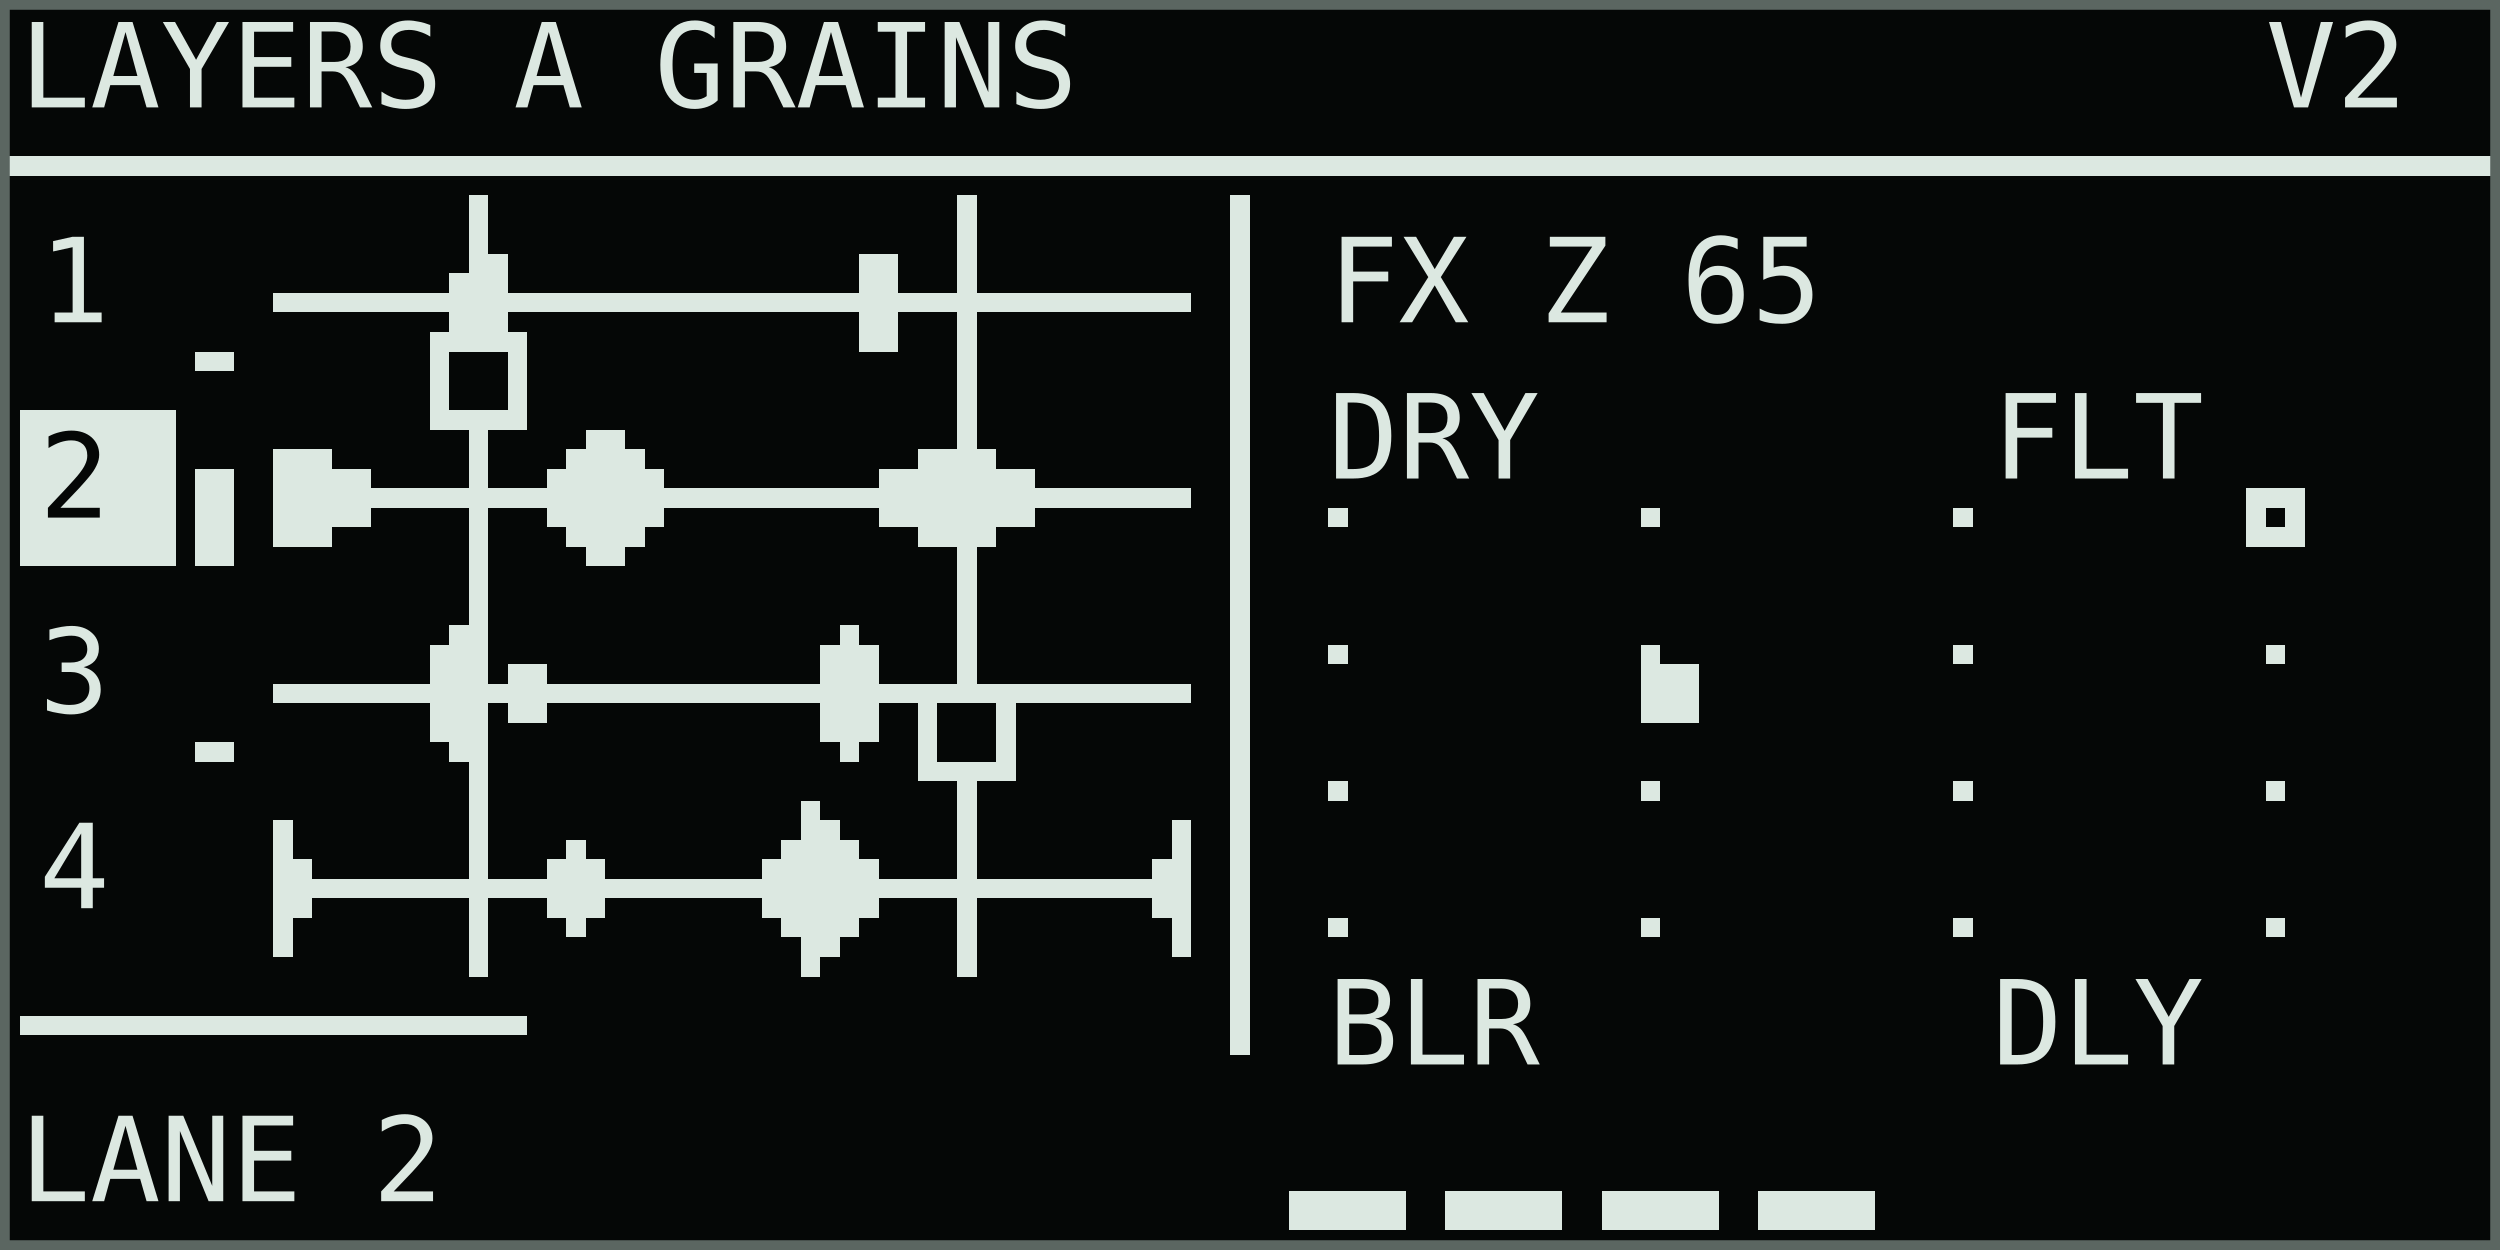
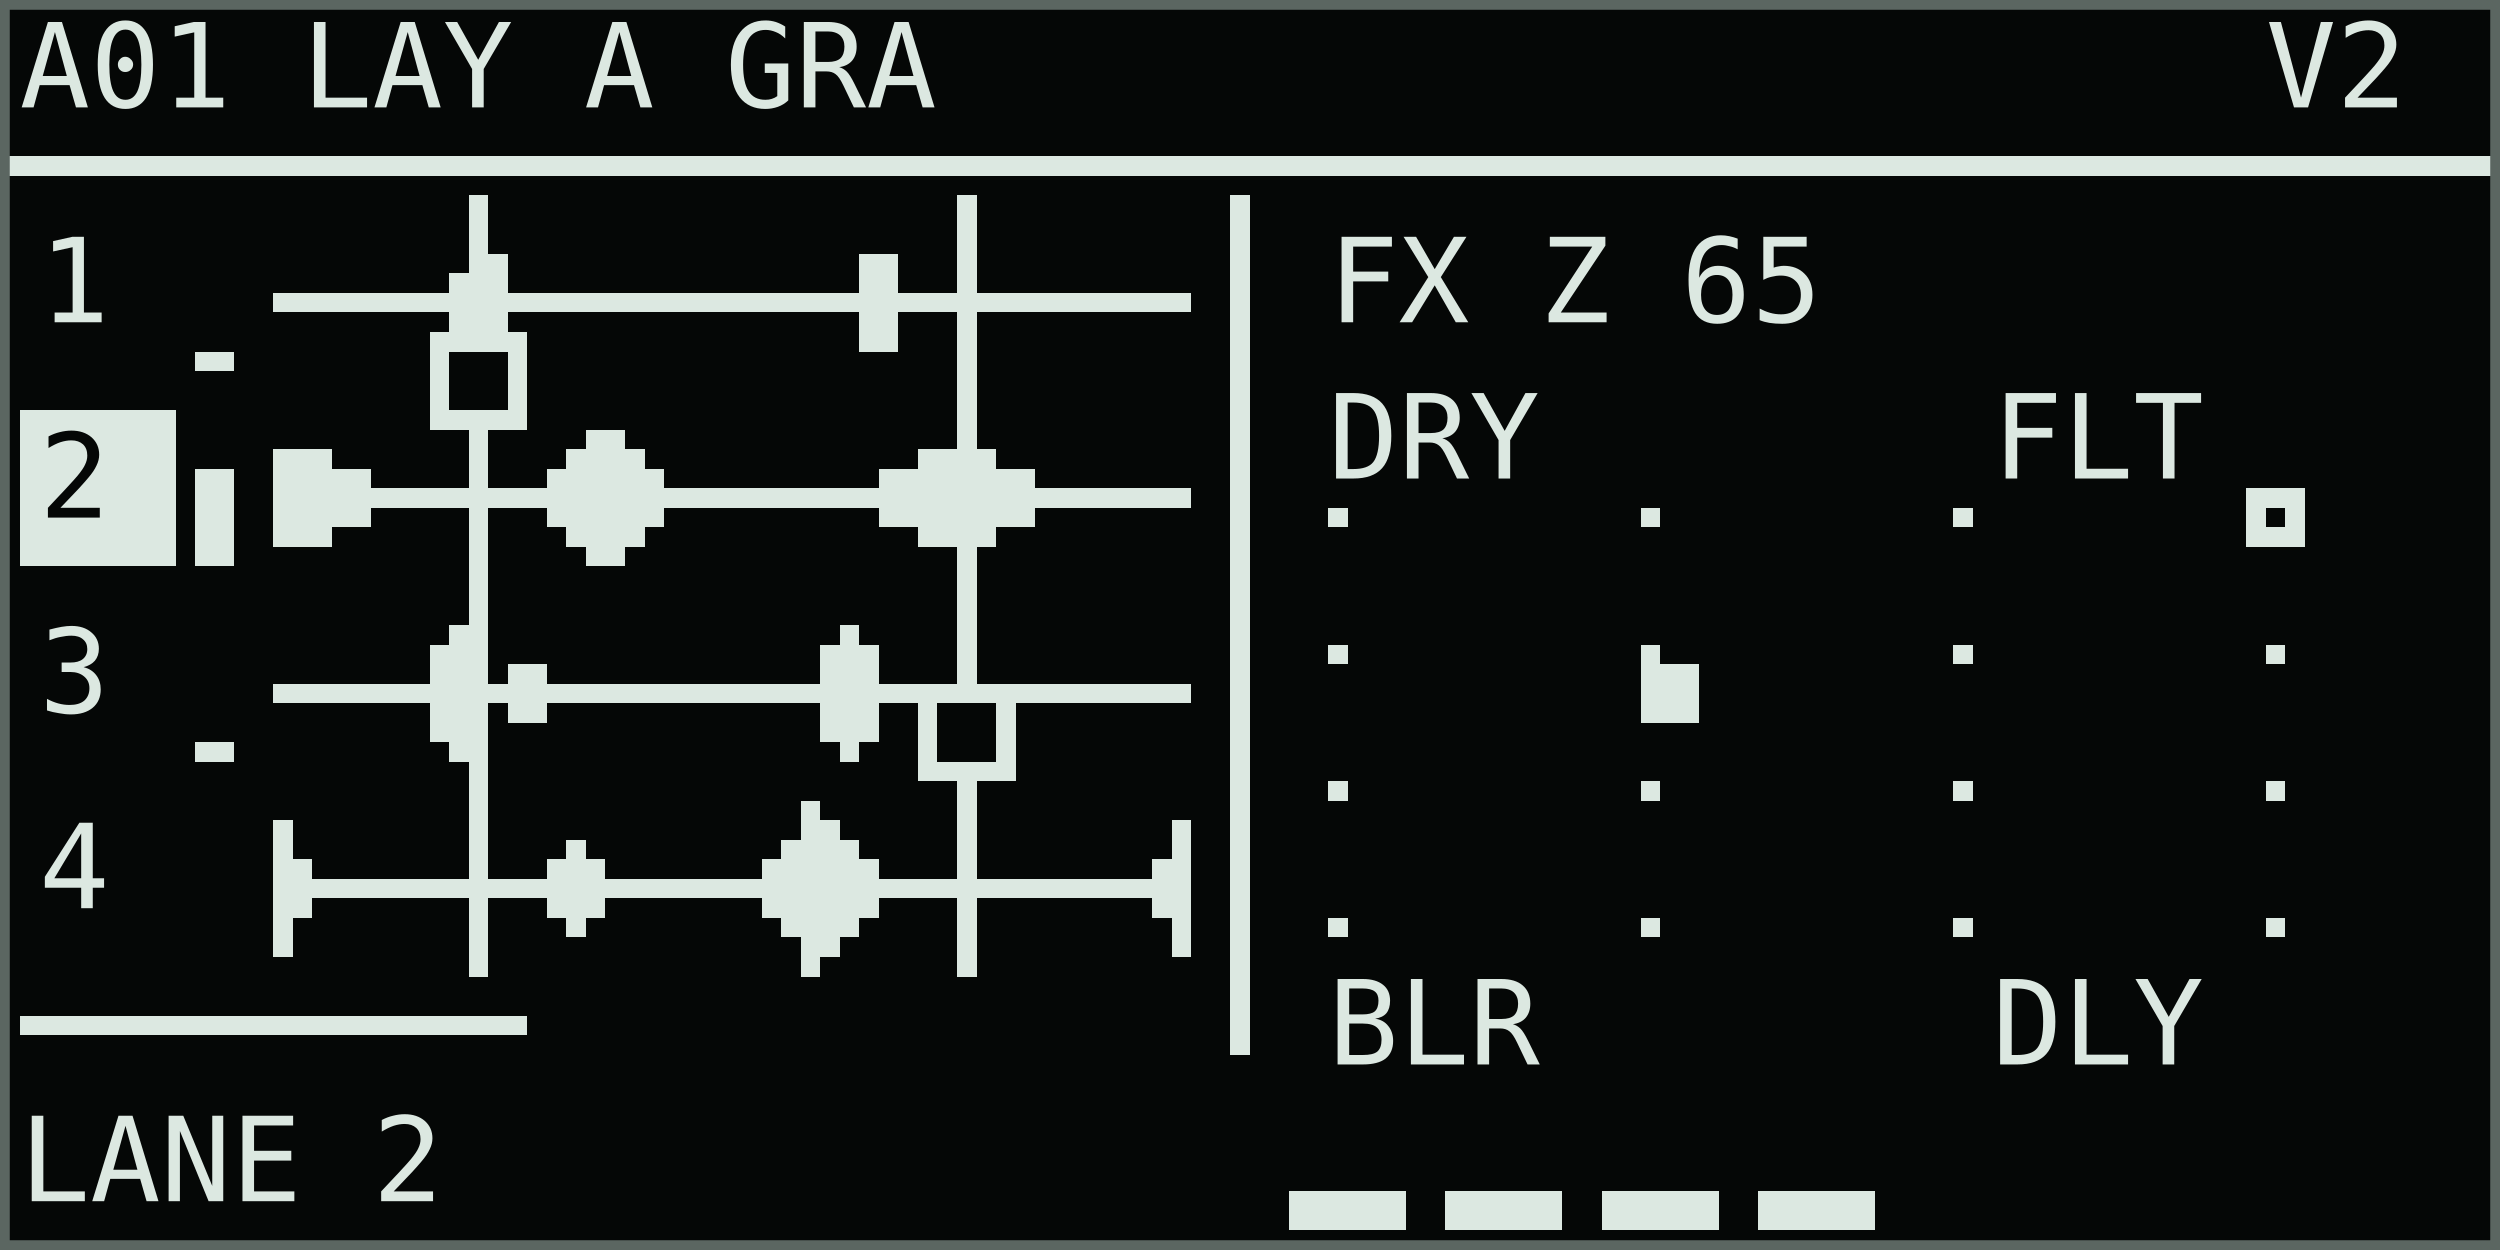
<svg xmlns="http://www.w3.org/2000/svg" width="768" height="384" viewBox="0 0 128 64" role="img" aria-labelledby="title desc">
  <rect width="128" height="64" fill="#050706" />
  <g shape-rendering="crispEdges" font-family="DejaVu Sans Mono, IBM Plex Mono, monospace" font-size="6" font-style="normal" font-weight="400" text-rendering="geometricPrecision">
    <rect x="63" y="10" width="1" height="44" fill="#dce8e1" />
    <rect x="0" y="0" width="128" height="10" fill="#050706" />
-     <text x="1" y="5.5" fill="#dce8e1">LAYERS A GRAINS</text>
+     <text x="1" y="5.5" fill="#dce8e1">A01 LAY A GRA</text>
    <text x="116" y="5.5" fill="#dce8e1">V2</text>
    <rect x="0" y="8" width="128" height="1" fill="#dce8e1" />
    <rect x="0" y="10" width="12" height="40" fill="#050706" />
    <text x="2" y="16.5" fill="#dce8e1">1</text>
    <rect x="10" y="18" width="2" height="1" fill="#dce8e1" />
    <rect x="1" y="21" width="8" height="8" fill="#dce8e1" />
    <text x="2" y="26.5" fill="#050706">2</text>
    <rect x="10" y="24" width="2" height="5" fill="#dce8e1" />
    <text x="2" y="36.5" fill="#dce8e1">3</text>
    <rect x="10" y="38" width="2" height="1" fill="#dce8e1" />
    <text x="2" y="46.5" fill="#dce8e1">4</text>
    <rect x="14" y="15" width="1" height="1" fill="#dce8e1" />
    <rect x="14" y="23" width="1" height="5" fill="#dce8e1" />
    <rect x="14" y="35" width="1" height="1" fill="#dce8e1" />
    <rect x="14" y="42" width="1" height="7" fill="#dce8e1" />
    <rect x="15" y="15" width="1" height="1" fill="#dce8e1" />
    <rect x="15" y="23" width="1" height="5" fill="#dce8e1" />
    <rect x="15" y="35" width="1" height="1" fill="#dce8e1" />
    <rect x="15" y="44" width="1" height="3" fill="#dce8e1" />
    <rect x="16" y="15" width="1" height="1" fill="#dce8e1" />
    <rect x="16" y="23" width="1" height="5" fill="#dce8e1" />
    <rect x="16" y="35" width="1" height="1" fill="#dce8e1" />
    <rect x="16" y="45" width="1" height="1" fill="#dce8e1" />
    <rect x="17" y="15" width="1" height="1" fill="#dce8e1" />
    <rect x="17" y="24" width="1" height="3" fill="#dce8e1" />
    <rect x="17" y="35" width="1" height="1" fill="#dce8e1" />
    <rect x="17" y="45" width="1" height="1" fill="#dce8e1" />
    <rect x="18" y="15" width="1" height="1" fill="#dce8e1" />
    <rect x="18" y="24" width="1" height="3" fill="#dce8e1" />
    <rect x="18" y="35" width="1" height="1" fill="#dce8e1" />
    <rect x="18" y="45" width="1" height="1" fill="#dce8e1" />
    <rect x="19" y="15" width="1" height="1" fill="#dce8e1" />
    <rect x="19" y="25" width="1" height="1" fill="#dce8e1" />
    <rect x="19" y="35" width="1" height="1" fill="#dce8e1" />
    <rect x="19" y="45" width="1" height="1" fill="#dce8e1" />
    <rect x="20" y="15" width="1" height="1" fill="#dce8e1" />
    <rect x="20" y="25" width="1" height="1" fill="#dce8e1" />
    <rect x="20" y="35" width="1" height="1" fill="#dce8e1" />
    <rect x="20" y="45" width="1" height="1" fill="#dce8e1" />
    <rect x="21" y="15" width="1" height="1" fill="#dce8e1" />
    <rect x="21" y="25" width="1" height="1" fill="#dce8e1" />
    <rect x="21" y="35" width="1" height="1" fill="#dce8e1" />
    <rect x="21" y="45" width="1" height="1" fill="#dce8e1" />
    <rect x="22" y="15" width="1" height="1" fill="#dce8e1" />
    <rect x="22" y="17" width="1" height="5" fill="#dce8e1" />
    <rect x="22" y="25" width="1" height="1" fill="#dce8e1" />
    <rect x="22" y="33" width="1" height="5" fill="#dce8e1" />
    <rect x="22" y="45" width="1" height="1" fill="#dce8e1" />
    <rect x="23" y="14" width="1" height="4" fill="#dce8e1" />
    <rect x="23" y="21" width="1" height="1" fill="#dce8e1" />
    <rect x="23" y="25" width="1" height="1" fill="#dce8e1" />
    <rect x="23" y="32" width="1" height="7" fill="#dce8e1" />
    <rect x="23" y="45" width="1" height="1" fill="#dce8e1" />
    <rect x="24" y="10" width="1" height="8" fill="#dce8e1" />
    <rect x="24" y="21" width="1" height="29" fill="#dce8e1" />
    <rect x="25" y="13" width="1" height="5" fill="#dce8e1" />
    <rect x="25" y="21" width="1" height="1" fill="#dce8e1" />
    <rect x="25" y="25" width="1" height="1" fill="#dce8e1" />
    <rect x="25" y="35" width="1" height="1" fill="#dce8e1" />
    <rect x="25" y="45" width="1" height="1" fill="#dce8e1" />
    <rect x="26" y="15" width="1" height="1" fill="#dce8e1" />
    <rect x="26" y="17" width="1" height="5" fill="#dce8e1" />
    <rect x="26" y="25" width="1" height="1" fill="#dce8e1" />
    <rect x="26" y="34" width="1" height="3" fill="#dce8e1" />
    <rect x="26" y="45" width="1" height="1" fill="#dce8e1" />
    <rect x="27" y="15" width="1" height="1" fill="#dce8e1" />
    <rect x="27" y="25" width="1" height="1" fill="#dce8e1" />
    <rect x="27" y="34" width="1" height="3" fill="#dce8e1" />
    <rect x="27" y="45" width="1" height="1" fill="#dce8e1" />
    <rect x="28" y="15" width="1" height="1" fill="#dce8e1" />
    <rect x="28" y="24" width="1" height="3" fill="#dce8e1" />
    <rect x="28" y="35" width="1" height="1" fill="#dce8e1" />
    <rect x="28" y="44" width="1" height="3" fill="#dce8e1" />
    <rect x="29" y="15" width="1" height="1" fill="#dce8e1" />
    <rect x="29" y="23" width="1" height="5" fill="#dce8e1" />
    <rect x="29" y="35" width="1" height="1" fill="#dce8e1" />
    <rect x="29" y="43" width="1" height="5" fill="#dce8e1" />
    <rect x="30" y="15" width="1" height="1" fill="#dce8e1" />
    <rect x="30" y="22" width="1" height="7" fill="#dce8e1" />
    <rect x="30" y="35" width="1" height="1" fill="#dce8e1" />
    <rect x="30" y="44" width="1" height="3" fill="#dce8e1" />
    <rect x="31" y="15" width="1" height="1" fill="#dce8e1" />
    <rect x="31" y="22" width="1" height="7" fill="#dce8e1" />
    <rect x="31" y="35" width="1" height="1" fill="#dce8e1" />
    <rect x="31" y="45" width="1" height="1" fill="#dce8e1" />
    <rect x="32" y="15" width="1" height="1" fill="#dce8e1" />
    <rect x="32" y="23" width="1" height="5" fill="#dce8e1" />
    <rect x="32" y="35" width="1" height="1" fill="#dce8e1" />
    <rect x="32" y="45" width="1" height="1" fill="#dce8e1" />
    <rect x="33" y="15" width="1" height="1" fill="#dce8e1" />
    <rect x="33" y="24" width="1" height="3" fill="#dce8e1" />
    <rect x="33" y="35" width="1" height="1" fill="#dce8e1" />
    <rect x="33" y="45" width="1" height="1" fill="#dce8e1" />
    <rect x="34" y="15" width="1" height="1" fill="#dce8e1" />
    <rect x="34" y="25" width="1" height="1" fill="#dce8e1" />
    <rect x="34" y="35" width="1" height="1" fill="#dce8e1" />
    <rect x="34" y="45" width="1" height="1" fill="#dce8e1" />
    <rect x="35" y="15" width="1" height="1" fill="#dce8e1" />
    <rect x="35" y="25" width="1" height="1" fill="#dce8e1" />
    <rect x="35" y="35" width="1" height="1" fill="#dce8e1" />
    <rect x="35" y="45" width="1" height="1" fill="#dce8e1" />
    <rect x="36" y="15" width="1" height="1" fill="#dce8e1" />
    <rect x="36" y="25" width="1" height="1" fill="#dce8e1" />
    <rect x="36" y="35" width="1" height="1" fill="#dce8e1" />
    <rect x="36" y="45" width="1" height="1" fill="#dce8e1" />
    <rect x="37" y="15" width="1" height="1" fill="#dce8e1" />
    <rect x="37" y="25" width="1" height="1" fill="#dce8e1" />
    <rect x="37" y="35" width="1" height="1" fill="#dce8e1" />
    <rect x="37" y="45" width="1" height="1" fill="#dce8e1" />
    <rect x="38" y="15" width="1" height="1" fill="#dce8e1" />
    <rect x="38" y="25" width="1" height="1" fill="#dce8e1" />
    <rect x="38" y="35" width="1" height="1" fill="#dce8e1" />
    <rect x="38" y="45" width="1" height="1" fill="#dce8e1" />
    <rect x="39" y="15" width="1" height="1" fill="#dce8e1" />
    <rect x="39" y="25" width="1" height="1" fill="#dce8e1" />
    <rect x="39" y="35" width="1" height="1" fill="#dce8e1" />
    <rect x="39" y="44" width="1" height="3" fill="#dce8e1" />
    <rect x="40" y="15" width="1" height="1" fill="#dce8e1" />
    <rect x="40" y="25" width="1" height="1" fill="#dce8e1" />
    <rect x="40" y="35" width="1" height="1" fill="#dce8e1" />
    <rect x="40" y="43" width="1" height="5" fill="#dce8e1" />
    <rect x="41" y="15" width="1" height="1" fill="#dce8e1" />
    <rect x="41" y="25" width="1" height="1" fill="#dce8e1" />
    <rect x="41" y="35" width="1" height="1" fill="#dce8e1" />
    <rect x="41" y="41" width="1" height="9" fill="#dce8e1" />
    <rect x="42" y="15" width="1" height="1" fill="#dce8e1" />
    <rect x="42" y="25" width="1" height="1" fill="#dce8e1" />
    <rect x="42" y="33" width="1" height="5" fill="#dce8e1" />
    <rect x="42" y="42" width="1" height="7" fill="#dce8e1" />
    <rect x="43" y="15" width="1" height="1" fill="#dce8e1" />
    <rect x="43" y="25" width="1" height="1" fill="#dce8e1" />
    <rect x="43" y="32" width="1" height="7" fill="#dce8e1" />
    <rect x="43" y="43" width="1" height="5" fill="#dce8e1" />
    <rect x="44" y="13" width="1" height="5" fill="#dce8e1" />
    <rect x="44" y="25" width="1" height="1" fill="#dce8e1" />
    <rect x="44" y="33" width="1" height="5" fill="#dce8e1" />
    <rect x="44" y="44" width="1" height="3" fill="#dce8e1" />
    <rect x="45" y="13" width="1" height="5" fill="#dce8e1" />
    <rect x="45" y="24" width="1" height="3" fill="#dce8e1" />
    <rect x="45" y="35" width="1" height="1" fill="#dce8e1" />
    <rect x="45" y="45" width="1" height="1" fill="#dce8e1" />
    <rect x="46" y="15" width="1" height="1" fill="#dce8e1" />
    <rect x="46" y="24" width="1" height="3" fill="#dce8e1" />
    <rect x="46" y="35" width="1" height="1" fill="#dce8e1" />
    <rect x="46" y="45" width="1" height="1" fill="#dce8e1" />
    <rect x="47" y="15" width="1" height="1" fill="#dce8e1" />
    <rect x="47" y="23" width="1" height="5" fill="#dce8e1" />
    <rect x="47" y="35" width="1" height="5" fill="#dce8e1" />
    <rect x="47" y="45" width="1" height="1" fill="#dce8e1" />
    <rect x="48" y="15" width="1" height="1" fill="#dce8e1" />
    <rect x="48" y="23" width="1" height="5" fill="#dce8e1" />
    <rect x="48" y="35" width="1" height="1" fill="#dce8e1" />
    <rect x="48" y="39" width="1" height="1" fill="#dce8e1" />
    <rect x="48" y="45" width="1" height="1" fill="#dce8e1" />
    <rect x="49" y="10" width="1" height="26" fill="#dce8e1" />
    <rect x="49" y="39" width="1" height="11" fill="#dce8e1" />
    <rect x="50" y="15" width="1" height="1" fill="#dce8e1" />
    <rect x="50" y="23" width="1" height="5" fill="#dce8e1" />
    <rect x="50" y="35" width="1" height="1" fill="#dce8e1" />
    <rect x="50" y="39" width="1" height="1" fill="#dce8e1" />
    <rect x="50" y="45" width="1" height="1" fill="#dce8e1" />
    <rect x="51" y="15" width="1" height="1" fill="#dce8e1" />
    <rect x="51" y="24" width="1" height="3" fill="#dce8e1" />
    <rect x="51" y="35" width="1" height="5" fill="#dce8e1" />
    <rect x="51" y="45" width="1" height="1" fill="#dce8e1" />
    <rect x="52" y="15" width="1" height="1" fill="#dce8e1" />
    <rect x="52" y="24" width="1" height="3" fill="#dce8e1" />
    <rect x="52" y="35" width="1" height="1" fill="#dce8e1" />
    <rect x="52" y="45" width="1" height="1" fill="#dce8e1" />
    <rect x="53" y="15" width="1" height="1" fill="#dce8e1" />
    <rect x="53" y="25" width="1" height="1" fill="#dce8e1" />
    <rect x="53" y="35" width="1" height="1" fill="#dce8e1" />
    <rect x="53" y="45" width="1" height="1" fill="#dce8e1" />
    <rect x="54" y="15" width="1" height="1" fill="#dce8e1" />
    <rect x="54" y="25" width="1" height="1" fill="#dce8e1" />
    <rect x="54" y="35" width="1" height="1" fill="#dce8e1" />
    <rect x="54" y="45" width="1" height="1" fill="#dce8e1" />
    <rect x="55" y="15" width="1" height="1" fill="#dce8e1" />
    <rect x="55" y="25" width="1" height="1" fill="#dce8e1" />
    <rect x="55" y="35" width="1" height="1" fill="#dce8e1" />
    <rect x="55" y="45" width="1" height="1" fill="#dce8e1" />
    <rect x="56" y="15" width="1" height="1" fill="#dce8e1" />
    <rect x="56" y="25" width="1" height="1" fill="#dce8e1" />
    <rect x="56" y="35" width="1" height="1" fill="#dce8e1" />
    <rect x="56" y="45" width="1" height="1" fill="#dce8e1" />
    <rect x="57" y="15" width="1" height="1" fill="#dce8e1" />
    <rect x="57" y="25" width="1" height="1" fill="#dce8e1" />
    <rect x="57" y="35" width="1" height="1" fill="#dce8e1" />
    <rect x="57" y="45" width="1" height="1" fill="#dce8e1" />
    <rect x="58" y="15" width="1" height="1" fill="#dce8e1" />
    <rect x="58" y="25" width="1" height="1" fill="#dce8e1" />
    <rect x="58" y="35" width="1" height="1" fill="#dce8e1" />
    <rect x="58" y="45" width="1" height="1" fill="#dce8e1" />
    <rect x="59" y="15" width="1" height="1" fill="#dce8e1" />
    <rect x="59" y="25" width="1" height="1" fill="#dce8e1" />
    <rect x="59" y="35" width="1" height="1" fill="#dce8e1" />
    <rect x="59" y="44" width="1" height="3" fill="#dce8e1" />
    <rect x="60" y="15" width="1" height="1" fill="#dce8e1" />
    <rect x="60" y="25" width="1" height="1" fill="#dce8e1" />
    <rect x="60" y="35" width="1" height="1" fill="#dce8e1" />
    <rect x="60" y="42" width="1" height="7" fill="#dce8e1" />
    <rect x="66" y="10" width="62" height="54" fill="#050706" />
    <text x="68" y="16.5" fill="#dce8e1">FX Z 65</text>
    <text x="68" y="24.5" fill="#dce8e1">DRY</text>
    <text x="102" y="24.5" fill="#dce8e1">FLT</text>
    <text x="68" y="54.5" fill="#dce8e1">BLR</text>
    <text x="102" y="54.5" fill="#dce8e1">DLY</text>
    <rect x="68" y="26" width="1" height="1" fill="#dce8e1" />
    <rect x="84" y="26" width="1" height="1" fill="#dce8e1" />
    <rect x="100" y="26" width="1" height="1" fill="#dce8e1" />
    <rect x="116" y="26" width="1" height="1" fill="#dce8e1" />
    <rect x="68" y="33" width="1" height="1" fill="#dce8e1" />
    <rect x="84" y="33" width="1" height="1" fill="#dce8e1" />
    <rect x="100" y="33" width="1" height="1" fill="#dce8e1" />
    <rect x="116" y="33" width="1" height="1" fill="#dce8e1" />
    <rect x="68" y="40" width="1" height="1" fill="#dce8e1" />
    <rect x="84" y="40" width="1" height="1" fill="#dce8e1" />
    <rect x="100" y="40" width="1" height="1" fill="#dce8e1" />
    <rect x="116" y="40" width="1" height="1" fill="#dce8e1" />
    <rect x="68" y="47" width="1" height="1" fill="#dce8e1" />
    <rect x="84" y="47" width="1" height="1" fill="#dce8e1" />
    <rect x="100" y="47" width="1" height="1" fill="#dce8e1" />
    <rect x="116" y="47" width="1" height="1" fill="#dce8e1" />
    <rect x="115" y="25" width="3" height="3" fill="#dce8e1" />
    <rect x="116" y="26" width="1" height="1" fill="#050706" />
    <rect x="84" y="34" width="3" height="3" fill="#dce8e1" />
    <rect x="66" y="62" width="6" height="1" fill="#dce8e1" />
    <rect x="66" y="61" width="6" height="2" fill="#dce8e1" />
    <rect x="74" y="62" width="6" height="1" fill="#dce8e1" />
    <rect x="74" y="61" width="6" height="2" fill="#dce8e1" />
    <rect x="82" y="62" width="6" height="1" fill="#dce8e1" />
    <rect x="82" y="61" width="6" height="2" fill="#dce8e1" />
    <rect x="90" y="62" width="6" height="1" fill="#dce8e1" />
    <rect x="90" y="61" width="6" height="2" fill="#dce8e1" />
    <rect x="0" y="51" width="63" height="13" fill="#050706" />
    <rect x="1" y="52" width="26" height="1" fill="#dce8e1" />
    <text x="1" y="61.5" fill="#dce8e1">LANE 2</text>
  </g>
  <rect x="0.25" y="0.25" width="127.5" height="63.5" fill="none" stroke="#5b6661" stroke-width="0.5" />
</svg>
